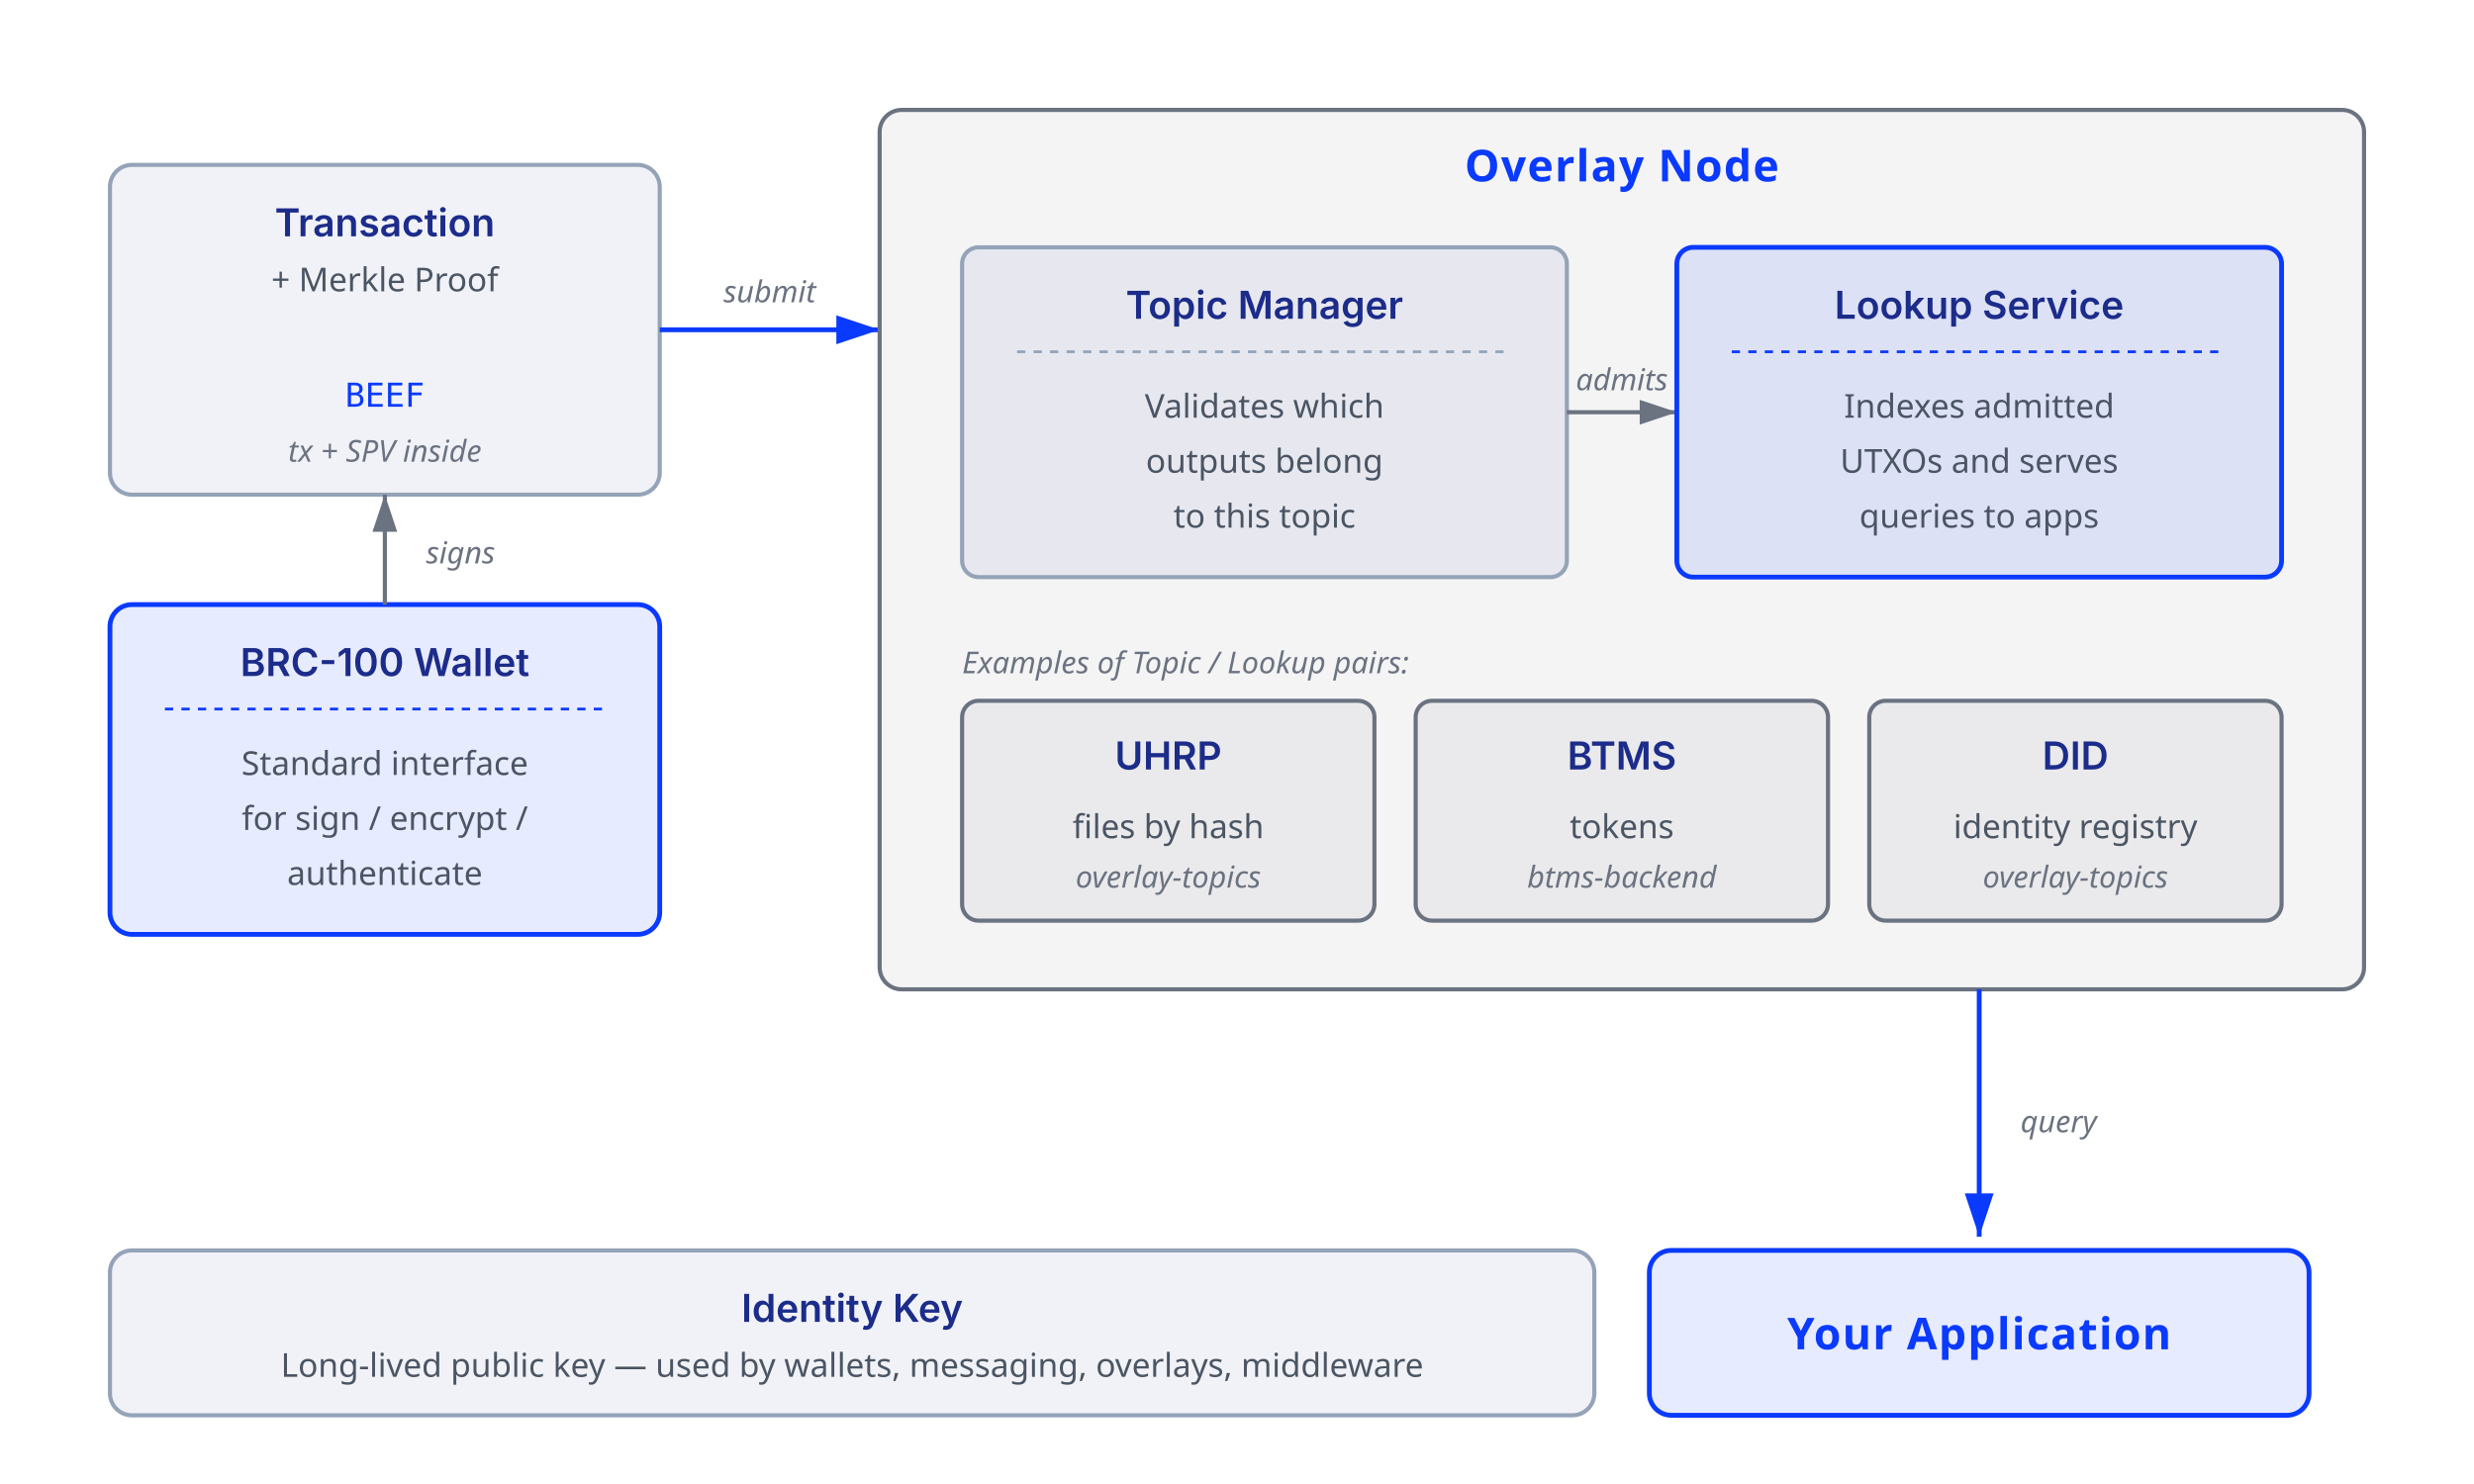
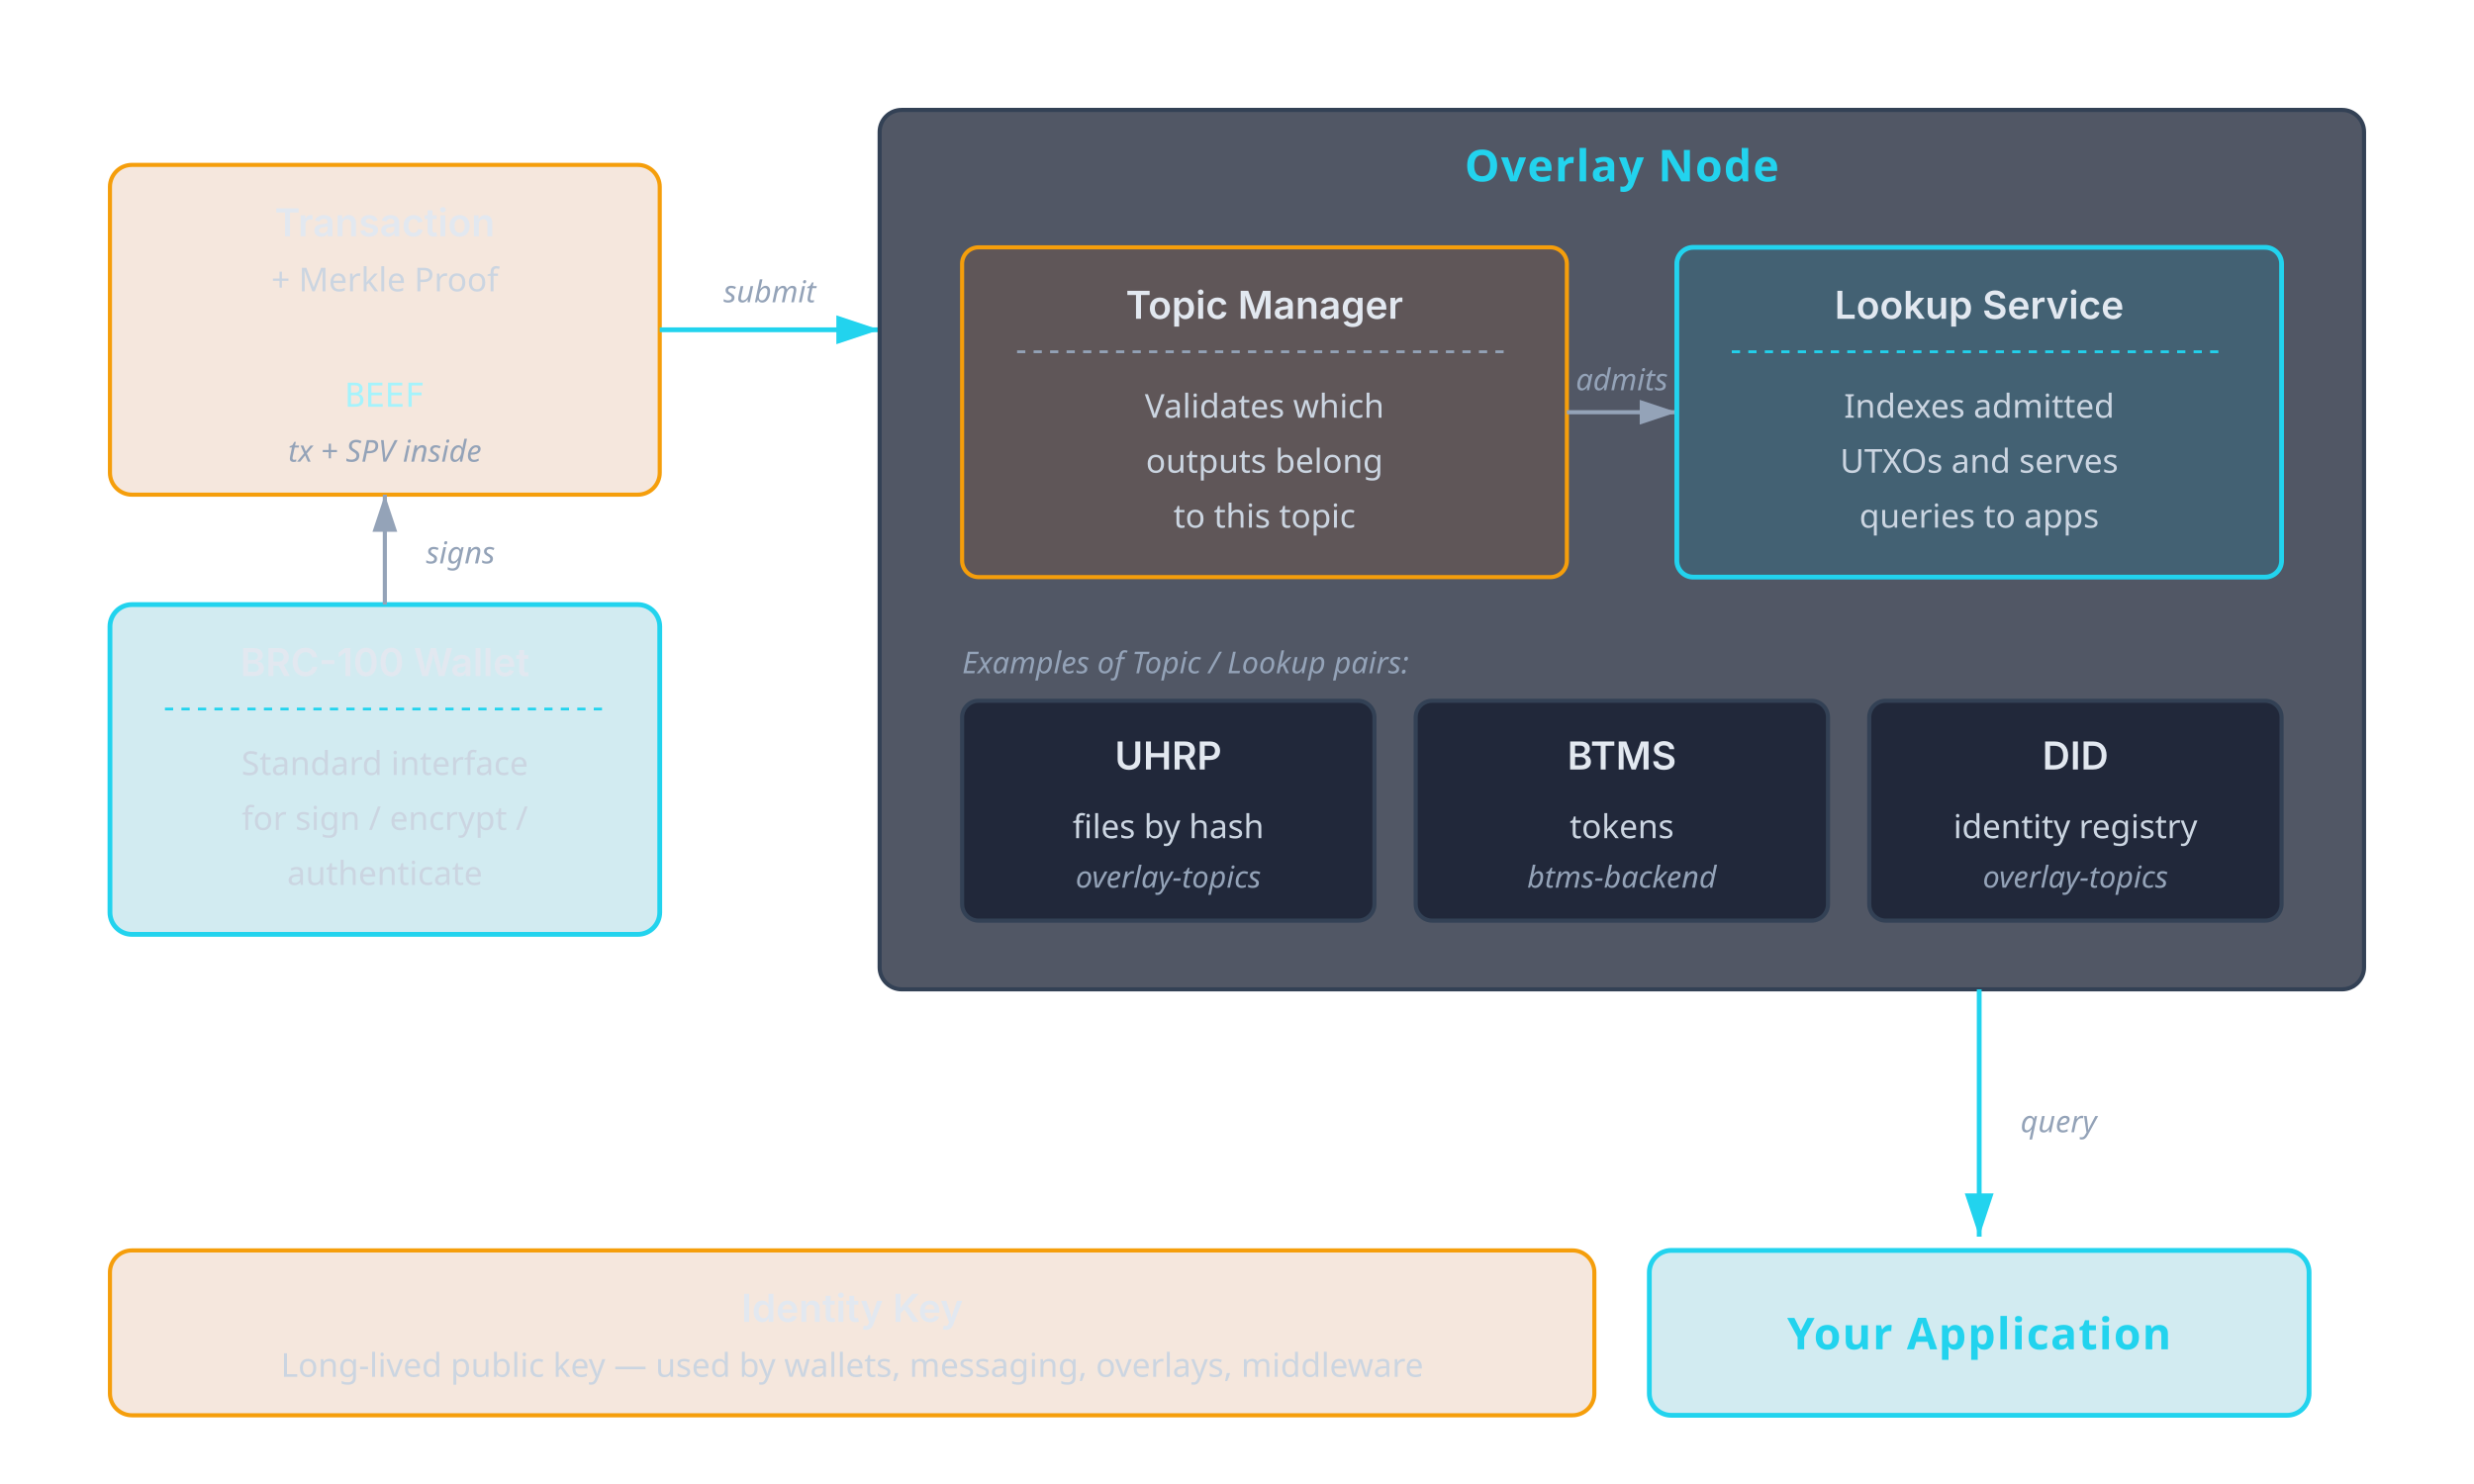
<svg xmlns="http://www.w3.org/2000/svg" viewBox="0 0 900 540" role="img" aria-labelledby="title desc">
  <style>
-     .box { fill: rgba(120,120,130,0.08); stroke: #6B7280; stroke-width: 1.5; }
-     .box-accent { fill: rgba(58,85,255,0.12); stroke: #0a3afd; stroke-width: 1.75; }
-     .box-amber { fill: rgba(28,44,138,0.06); stroke: #94a3b8; stroke-width: 1.5; }
-     .arrow { stroke: #6B7280; stroke-width: 1.5; fill: none; marker-end: url(#arrow); }
-     .arrow-orange { stroke: #0a3afd; stroke-width: 1.75; fill: none; marker-end: url(#arrow-orange); }
-     .title { font: 600 14px ui-sans-serif, system-ui, -apple-system, sans-serif; fill: #1c2c8a; }
-     .label { font: 12px ui-sans-serif, system-ui, sans-serif; fill: #4B5563; }
-     .label-mono { font: 12px ui-monospace, "SF Mono", Menlo, monospace; fill: #0a3afd; }
-     .heading { font: 700 16px ui-sans-serif, system-ui, sans-serif; fill: #0a3afd; letter-spacing: 0.5px; }
-     .caption { font: italic 11px ui-sans-serif, system-ui, sans-serif; fill: #6B7280; }
+     .box { fill: rgba(15, 23, 42, 0.72); stroke: #334155; stroke-width: 1.5; }
+     .box-accent { fill: rgba(8, 145, 178, 0.18); stroke: #22d3ee; stroke-width: 1.75; }
+     .box-amber { fill: rgba(180, 83, 9, 0.14); stroke: #f59e0b; stroke-width: 1.5; }
+     .arrow { stroke: #94a3b8; stroke-width: 1.5; fill: none; marker-end: url(#arrow); }
+     .arrow-orange { stroke: #22d3ee; stroke-width: 1.75; fill: none; marker-end: url(#arrow-orange); }
+     .title { font: 600 14px ui-sans-serif, system-ui, -apple-system, sans-serif; fill: #e2e8f0; }
+     .label { font: 12px ui-sans-serif, system-ui, sans-serif; fill: #cbd5e1; }
+     .label-mono { font: 12px ui-monospace, "SF Mono", Menlo, monospace; fill: #a5f3fc; }
+     .heading { font: 700 16px ui-sans-serif, system-ui, sans-serif; fill: #22d3ee; letter-spacing: 0.5px; }
+     .caption { font: italic 11px ui-sans-serif, system-ui, sans-serif; fill: #94a3b8; }
  </style>
  <defs>
    <marker id="arrow" markerWidth="10" markerHeight="10" refX="9" refY="3" orient="auto">
-       <path d="M0,0 L0,6 L9,3 z" fill="#6B7280" />
+       <path d="M0,0 L0,6 L9,3 z" fill="#94a3b8" />
    </marker>
    <marker id="arrow-orange" markerWidth="10" markerHeight="10" refX="9" refY="3" orient="auto">
-       <path d="M0,0 L0,6 L9,3 z" fill="#0a3afd" />
+       <path d="M0,0 L0,6 L9,3 z" fill="#22d3ee" />
    </marker>
  </defs>
  <rect x="40" y="60" width="200" height="120" rx="8" class="box-amber" />
  <text x="140" y="86" text-anchor="middle" class="title">Transaction</text>
  <text x="140" y="106" text-anchor="middle" class="label">+ Merkle Proof</text>
  <text x="140" y="148" text-anchor="middle" class="label-mono">BEEF</text>
  <text x="140" y="168" text-anchor="middle" class="caption">tx + SPV inside</text>
  <line x1="240" y1="120" x2="320" y2="120" class="arrow-orange" />
  <text x="280" y="110" text-anchor="middle" class="caption">submit</text>
  <rect x="320" y="40" width="540" height="320" rx="8" class="box" />
  <text x="590" y="66" text-anchor="middle" class="heading">Overlay Node</text>
  <rect x="350" y="90" width="220" height="120" rx="6" class="box-amber" />
  <text x="460" y="116" text-anchor="middle" class="title">Topic Manager</text>
  <line x1="370" y1="128" x2="550" y2="128" stroke="#94a3b8" stroke-width="1" stroke-dasharray="3,3" />
  <text x="460" y="152" text-anchor="middle" class="label">Validates which</text>
  <text x="460" y="172" text-anchor="middle" class="label">outputs belong</text>
  <text x="460" y="192" text-anchor="middle" class="label">to this topic</text>
  <line x1="570" y1="150" x2="610" y2="150" class="arrow" />
  <text x="590" y="142" text-anchor="middle" class="caption">admits</text>
  <rect x="610" y="90" width="220" height="120" rx="6" class="box-accent" />
  <text x="720" y="116" text-anchor="middle" class="title">Lookup Service</text>
-   <line x1="630" y1="128" x2="810" y2="128" stroke="#0a3afd" stroke-width="1" stroke-dasharray="3,3" />
+   <line x1="630" y1="128" x2="810" y2="128" stroke="#22d3ee" stroke-width="1" stroke-dasharray="3,3" />
  <text x="720" y="152" text-anchor="middle" class="label">Indexes admitted</text>
  <text x="720" y="172" text-anchor="middle" class="label">UTXOs and serves</text>
  <text x="720" y="192" text-anchor="middle" class="label">queries to apps</text>
  <text x="350" y="245" class="caption">Examples of Topic / Lookup pairs:</text>
  <rect x="350" y="255" width="150" height="80" rx="6" class="box" />
  <text x="425" y="280" text-anchor="middle" class="title">UHRP</text>
  <text x="425" y="305" text-anchor="middle" class="label">files by hash</text>
  <text x="425" y="323" text-anchor="middle" class="caption">overlay-topics</text>
  <rect x="515" y="255" width="150" height="80" rx="6" class="box" />
  <text x="590" y="280" text-anchor="middle" class="title">BTMS</text>
  <text x="590" y="305" text-anchor="middle" class="label">tokens</text>
  <text x="590" y="323" text-anchor="middle" class="caption">btms-backend</text>
  <rect x="680" y="255" width="150" height="80" rx="6" class="box" />
  <text x="755" y="280" text-anchor="middle" class="title">DID</text>
  <text x="755" y="305" text-anchor="middle" class="label">identity registry</text>
  <text x="755" y="323" text-anchor="middle" class="caption">overlay-topics</text>
  <line x1="720" y1="360" x2="720" y2="450" class="arrow-orange" />
  <text x="735" y="412" class="caption">query</text>
  <rect x="600" y="455" width="240" height="60" rx="8" class="box-accent" />
  <text x="720" y="491" text-anchor="middle" class="heading">Your Application</text>
  <rect x="40" y="220" width="200" height="120" rx="8" class="box-accent" />
  <text x="140" y="246" text-anchor="middle" class="title">BRC-100 Wallet</text>
-   <line x1="60" y1="258" x2="220" y2="258" stroke="#0a3afd" stroke-width="1" stroke-dasharray="3,3" />
+   <line x1="60" y1="258" x2="220" y2="258" stroke="#22d3ee" stroke-width="1" stroke-dasharray="3,3" />
  <text x="140" y="282" text-anchor="middle" class="label">Standard interface</text>
  <text x="140" y="302" text-anchor="middle" class="label">for sign / encrypt /</text>
  <text x="140" y="322" text-anchor="middle" class="label">authenticate</text>
  <line x1="140" y1="220" x2="140" y2="180" class="arrow" />
  <text x="155" y="205" class="caption">signs</text>
  <rect x="40" y="455" width="540" height="60" rx="8" class="box-amber" />
  <text x="310" y="481" text-anchor="middle" class="title">Identity Key</text>
  <text x="310" y="501" text-anchor="middle" class="label">Long-lived public key — used by wallets, messaging, overlays, middleware</text>
</svg>
